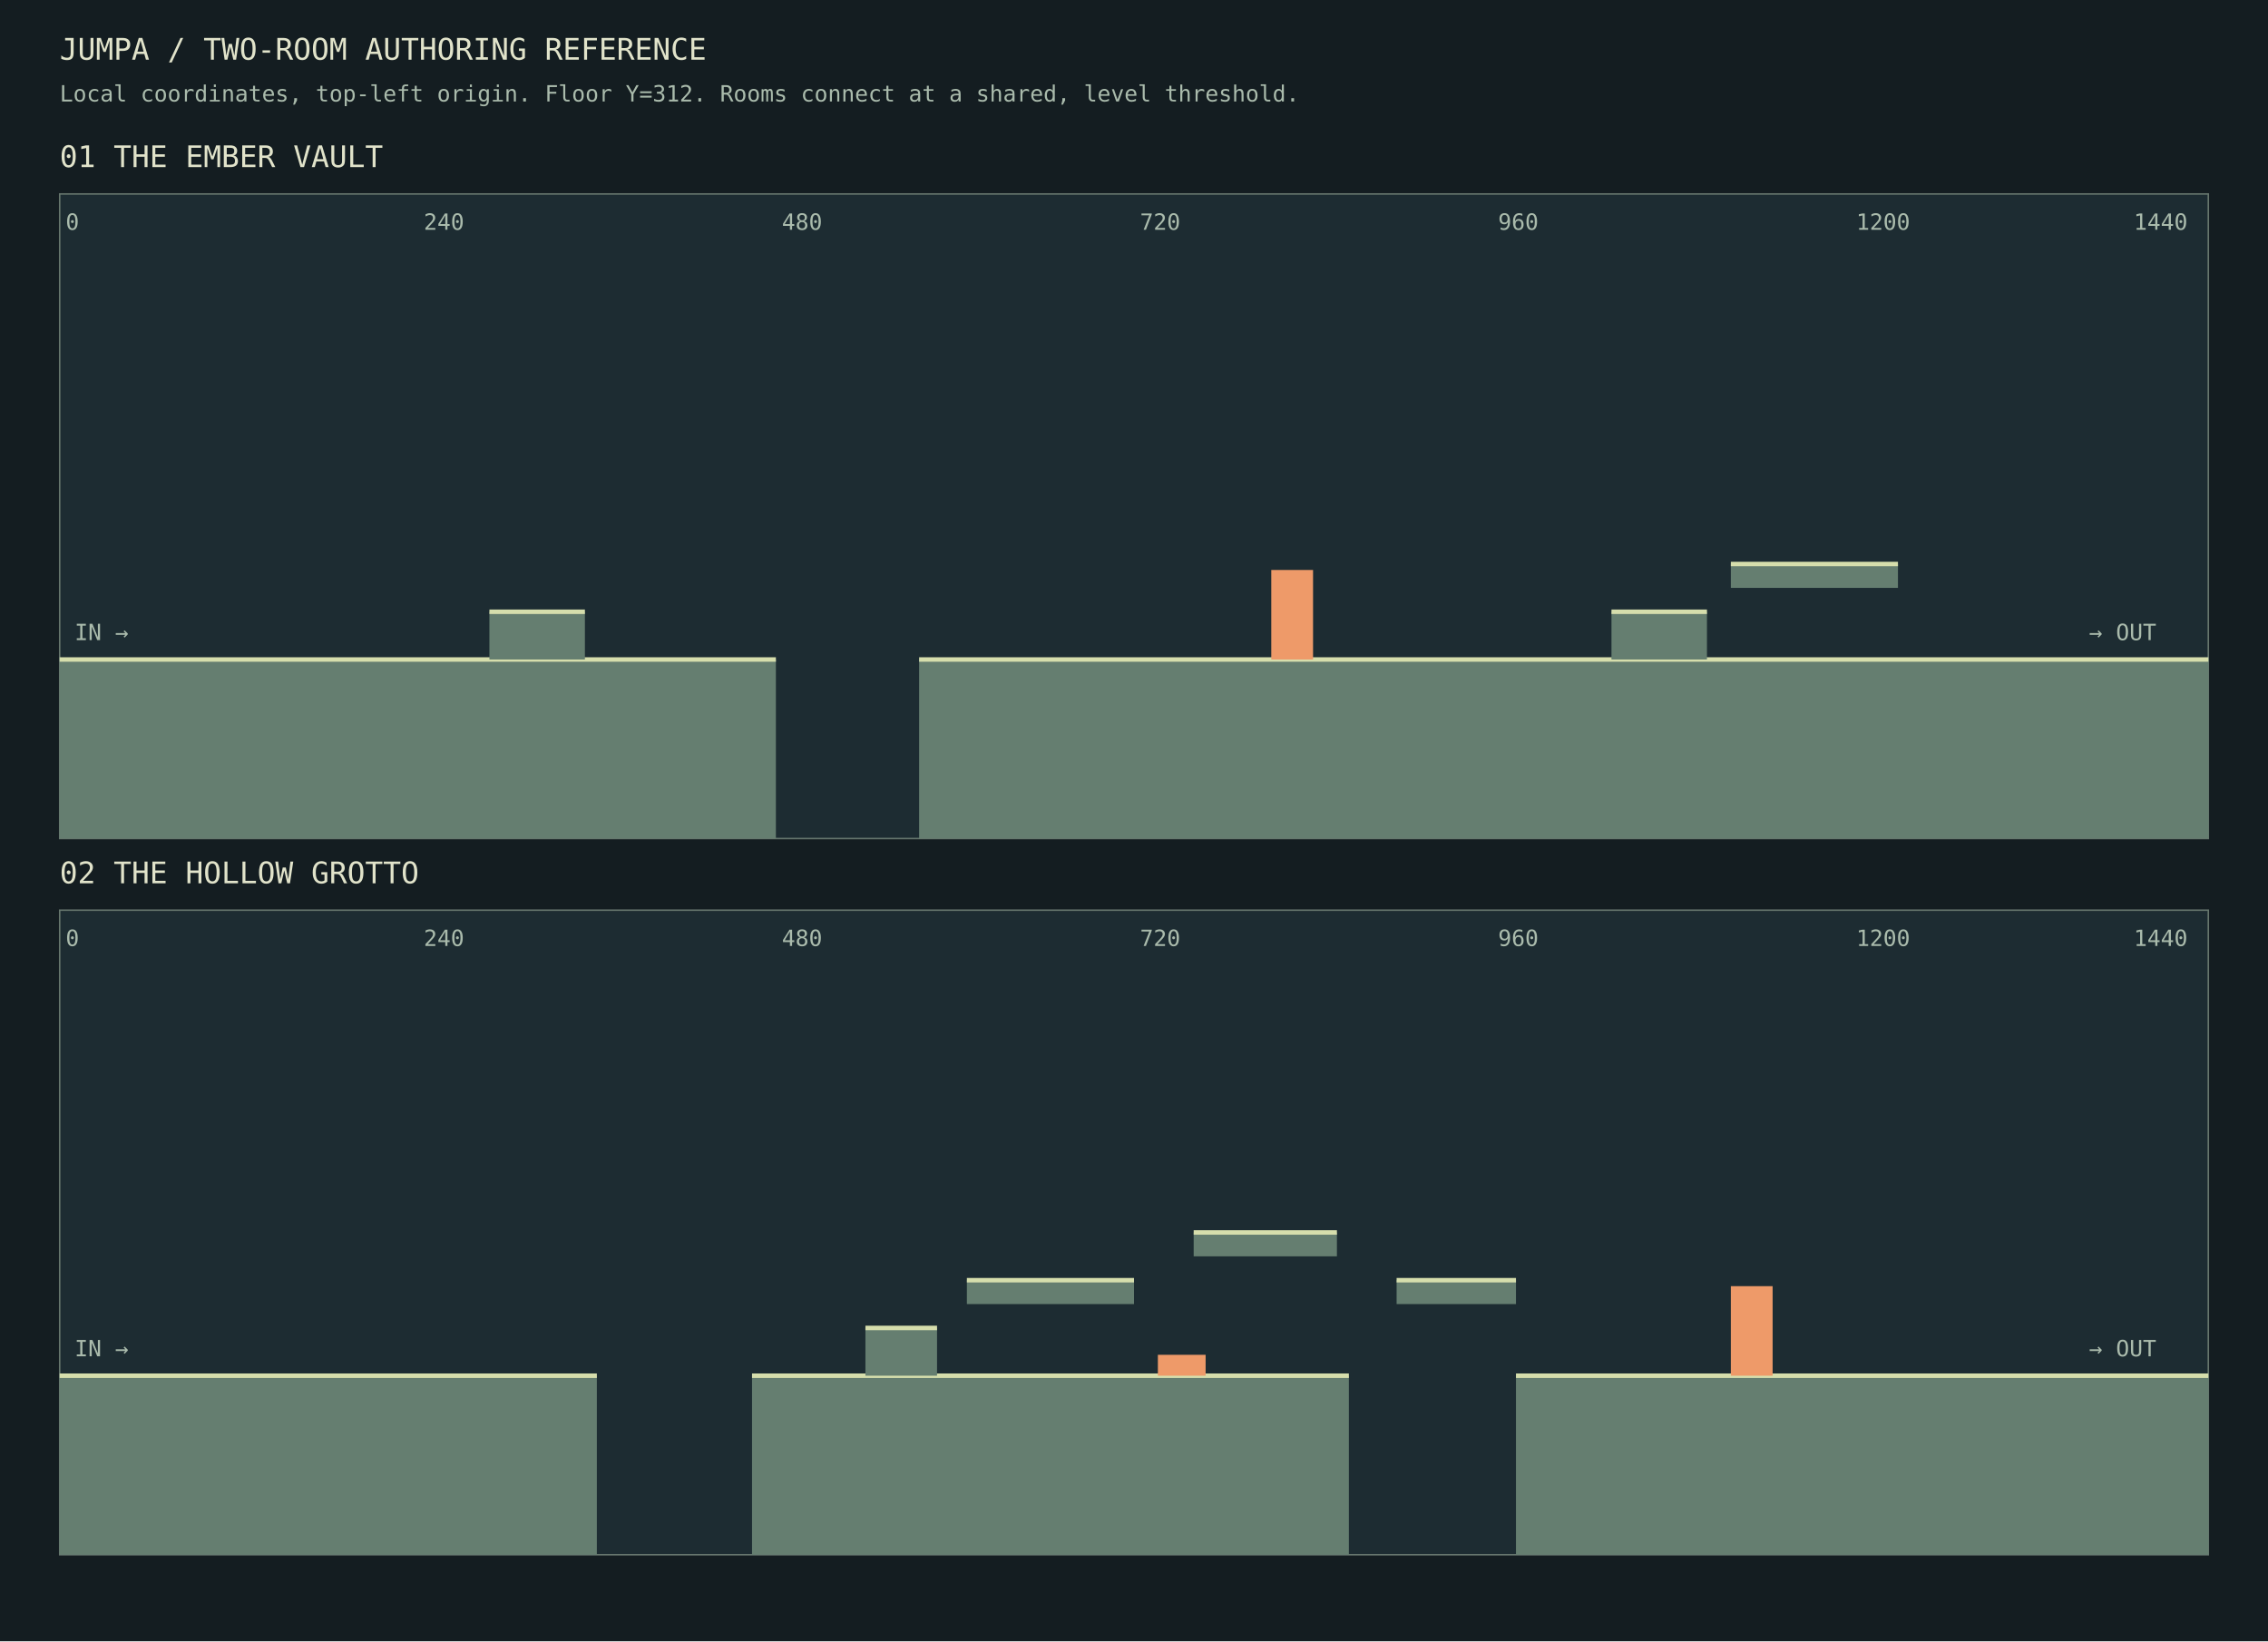
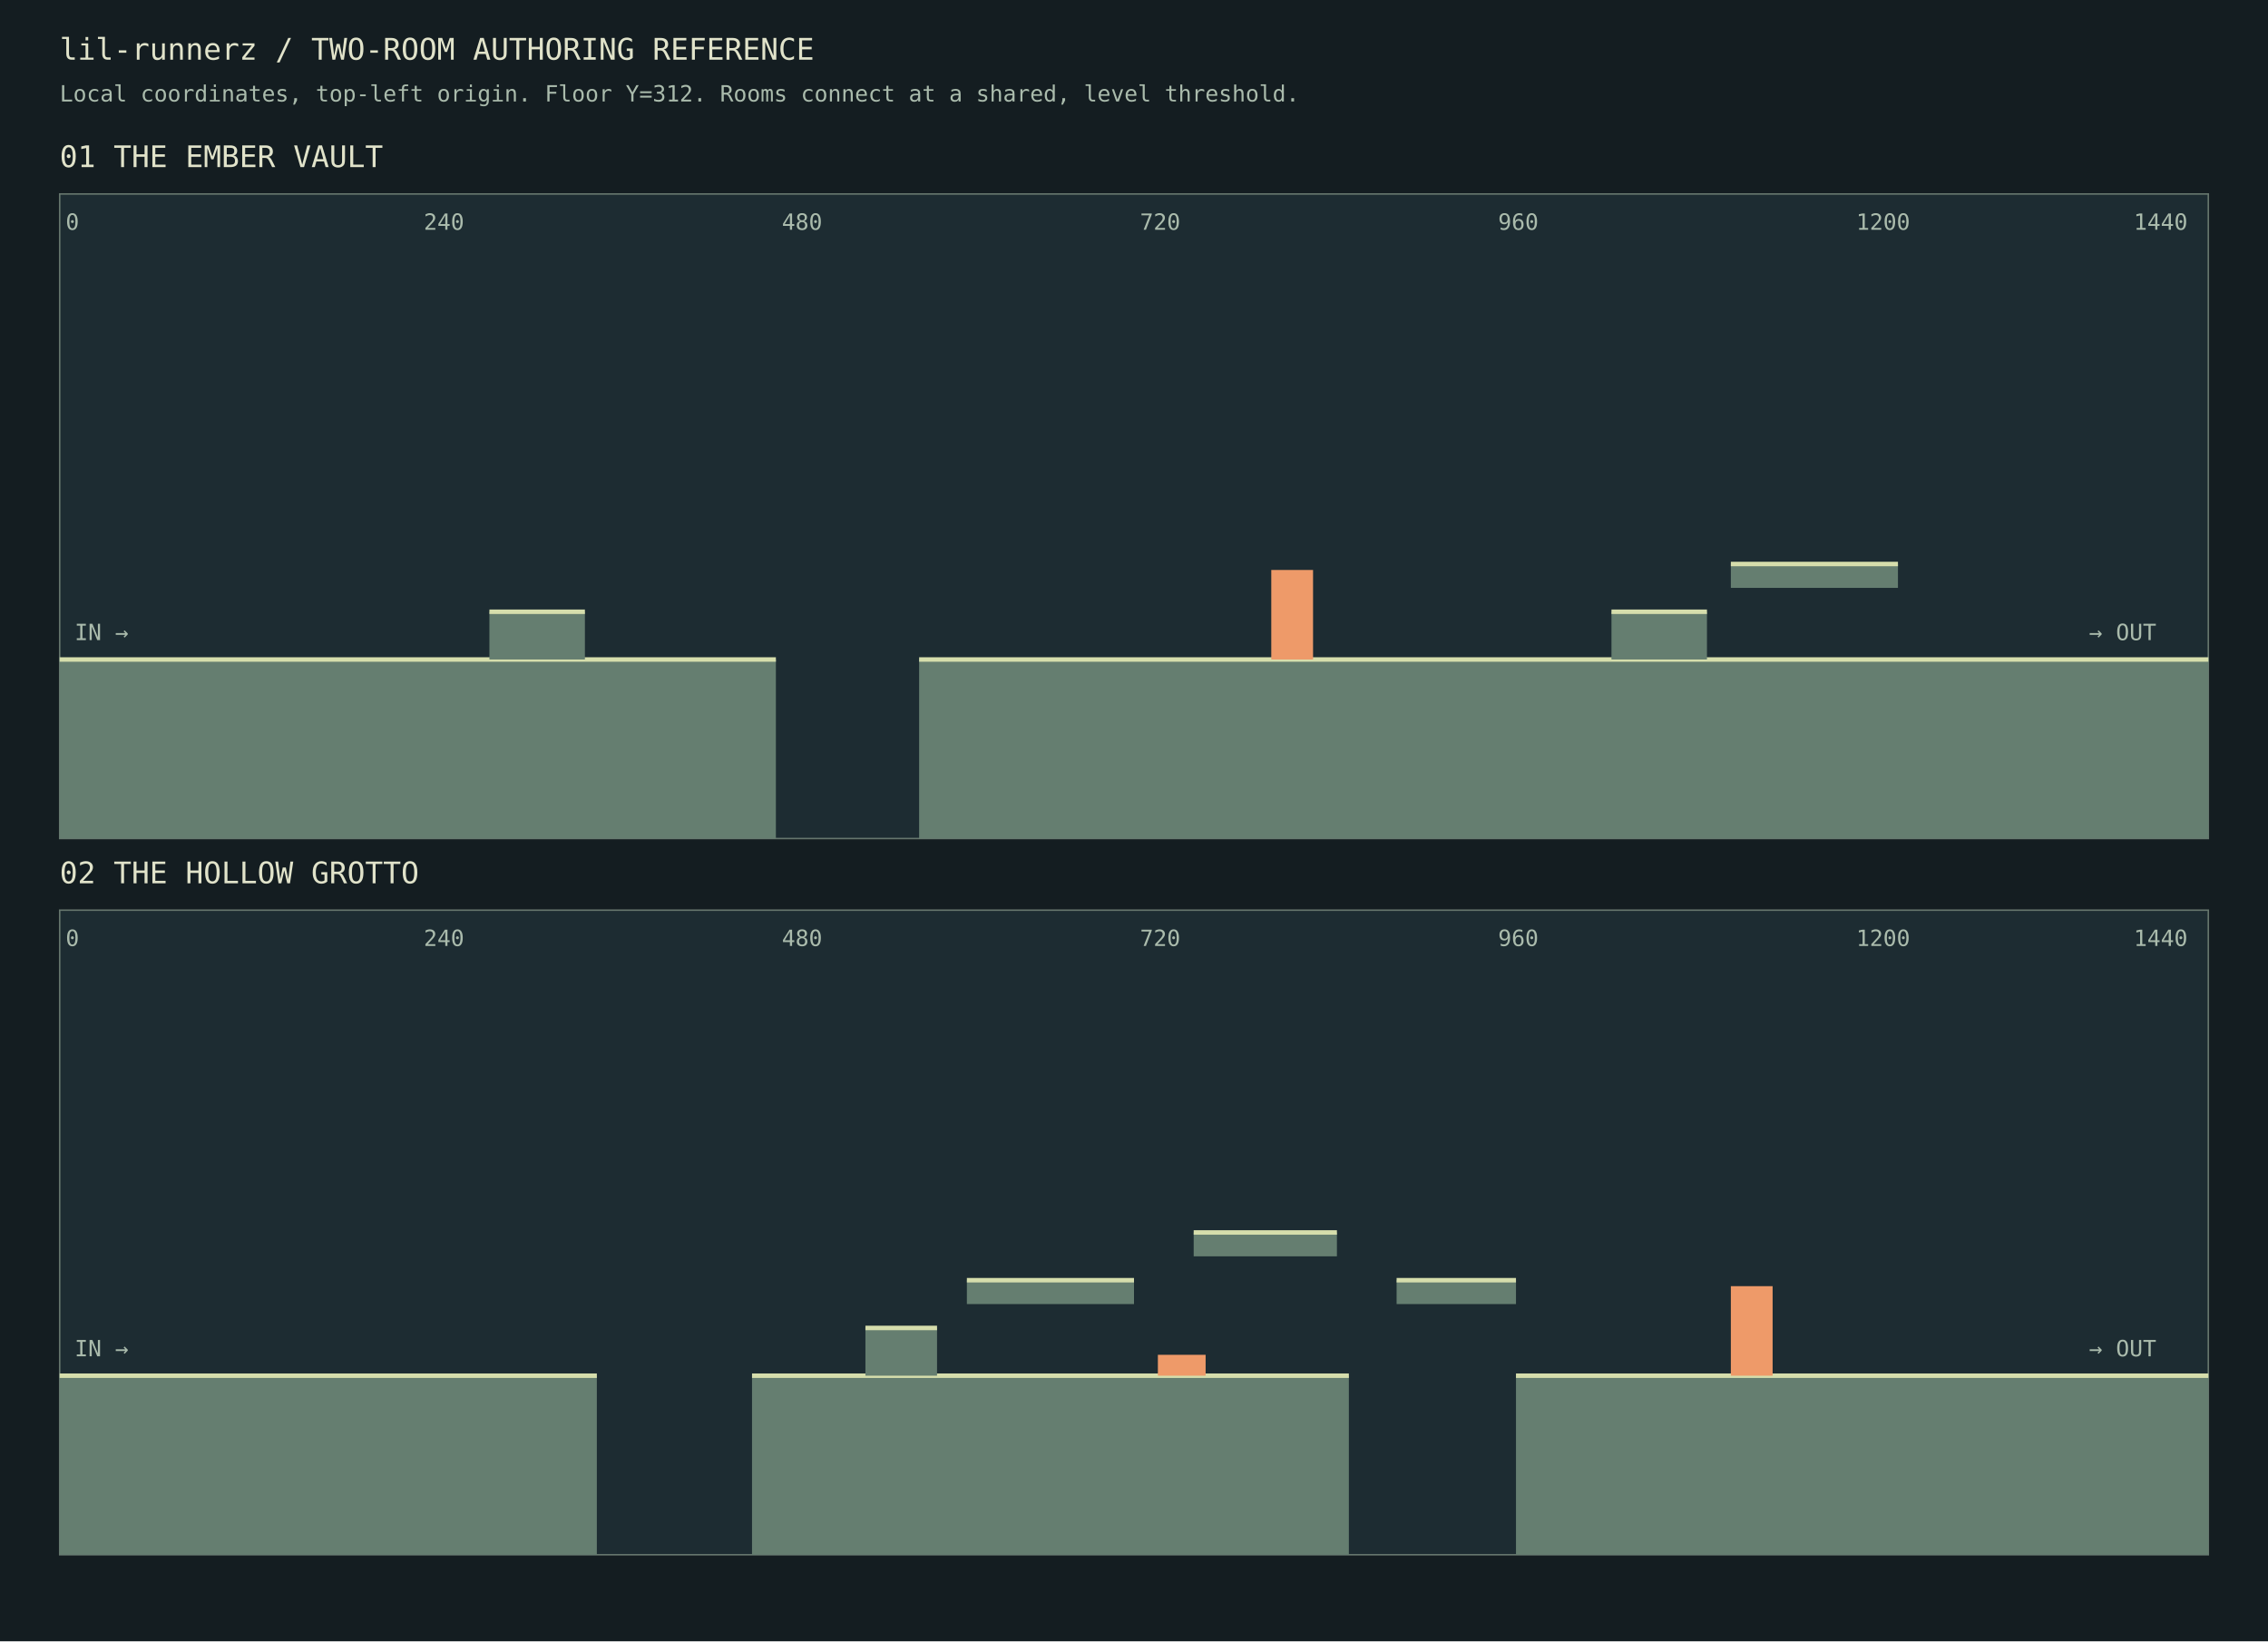
<svg xmlns="http://www.w3.org/2000/svg" viewBox="0 0 1520 1100">
  <rect width="1520" height="1100" fill="#141d21" />
  <style>text{font-family:monospace;fill:#e1e3ca;font-size:20px}.note{font-size:15px;fill:#aabbac}</style>
-   <text x="40" y="40">JUMPA / TWO-ROOM AUTHORING REFERENCE</text>
+   <text x="40" y="40">lil-runnerz / TWO-ROOM AUTHORING REFERENCE</text>
  <text class="note" x="40" y="68">Local coordinates, top-left origin. Floor Y=312. Rooms connect at a shared, level threshold.</text>
  <text x="40" y="112">01  THE EMBER VAULT</text>
  <g transform="translate(40 130)">
    <rect width="1440" height="432" fill="#1d2c32" stroke="#66766d" />
    <rect x="0" y="312" width="480" height="120" fill="#657e70" />
    <path d="M0 312h480" stroke="#d6deac" stroke-width="3" />
    <rect x="576" y="312" width="864" height="120" fill="#657e70" />
    <path d="M576 312h864" stroke="#d6deac" stroke-width="3" />
    <rect x="288" y="280" width="64" height="32" fill="#657e70" />
    <path d="M288 280h64" stroke="#d6deac" stroke-width="3" />
    <rect x="1040" y="280" width="64" height="32" fill="#657e70" />
    <path d="M1040 280h64" stroke="#d6deac" stroke-width="3" />
    <rect x="1120" y="248" width="112" height="16" fill="#657e70" />
    <path d="M1120 248h112" stroke="#d6deac" stroke-width="3" />
    <rect x="812" y="252" width="28" height="60" fill="#ee9a69" />
    <text class="note" x="4" y="24">0</text>
    <text class="note" x="244" y="24">240</text>
    <text class="note" x="484" y="24">480</text>
    <text class="note" x="724" y="24">720</text>
    <text class="note" x="964" y="24">960</text>
    <text class="note" x="1204" y="24">1200</text>
    <text class="note" x="1390" y="24">1440</text>
    <text class="note" x="10" y="299">IN →</text>
    <text class="note" x="1360" y="299">→ OUT</text>
  </g>
  <text x="40" y="592">02  THE HOLLOW GROTTO</text>
  <g transform="translate(40 610)">
    <rect width="1440" height="432" fill="#1d2c32" stroke="#66766d" />
    <rect x="0" y="312" width="360" height="120" fill="#657e70" />
    <path d="M0 312h360" stroke="#d6deac" stroke-width="3" />
    <rect x="464" y="312" width="400" height="120" fill="#657e70" />
    <path d="M464 312h400" stroke="#d6deac" stroke-width="3" />
    <rect x="976" y="312" width="464" height="120" fill="#657e70" />
    <path d="M976 312h464" stroke="#d6deac" stroke-width="3" />
    <rect x="540" y="280" width="48" height="32" fill="#657e70" />
    <path d="M540 280h48" stroke="#d6deac" stroke-width="3" />
    <rect x="608" y="248" width="112" height="16" fill="#657e70" />
    <path d="M608 248h112" stroke="#d6deac" stroke-width="3" />
    <rect x="760" y="216" width="96" height="16" fill="#657e70" />
    <path d="M760 216h96" stroke="#d6deac" stroke-width="3" />
    <rect x="896" y="248" width="80" height="16" fill="#657e70" />
    <path d="M896 248h80" stroke="#d6deac" stroke-width="3" />
    <rect x="736" y="298" width="32" height="14" fill="#ee9a69" />
    <rect x="1120" y="252" width="28" height="60" fill="#ee9a69" />
    <text class="note" x="4" y="24">0</text>
    <text class="note" x="244" y="24">240</text>
    <text class="note" x="484" y="24">480</text>
    <text class="note" x="724" y="24">720</text>
    <text class="note" x="964" y="24">960</text>
    <text class="note" x="1204" y="24">1200</text>
    <text class="note" x="1390" y="24">1440</text>
    <text class="note" x="10" y="299">IN →</text>
    <text class="note" x="1360" y="299">→ OUT</text>
  </g>
</svg>
